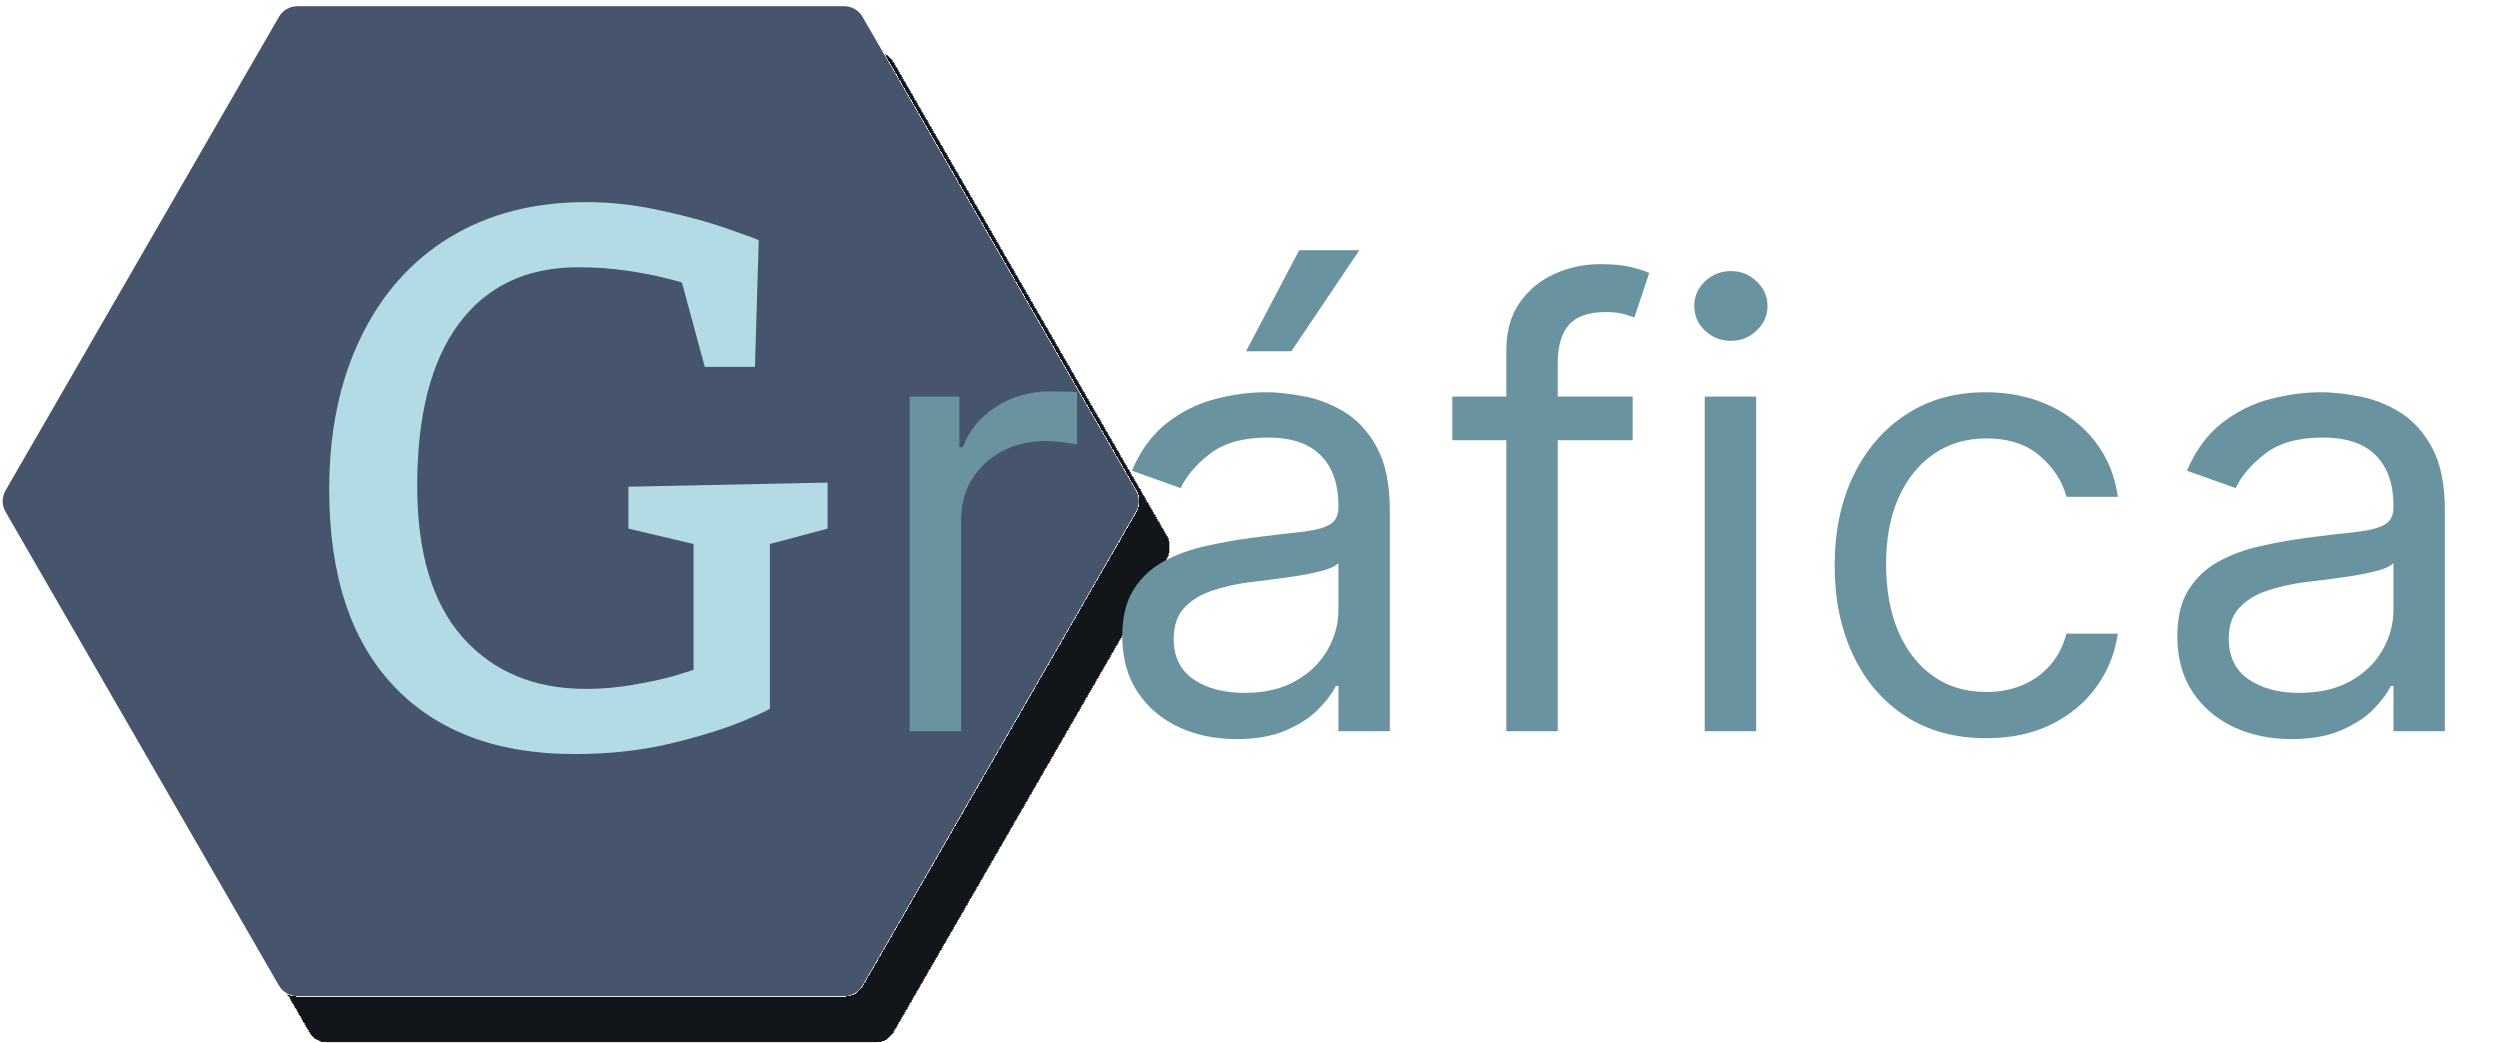
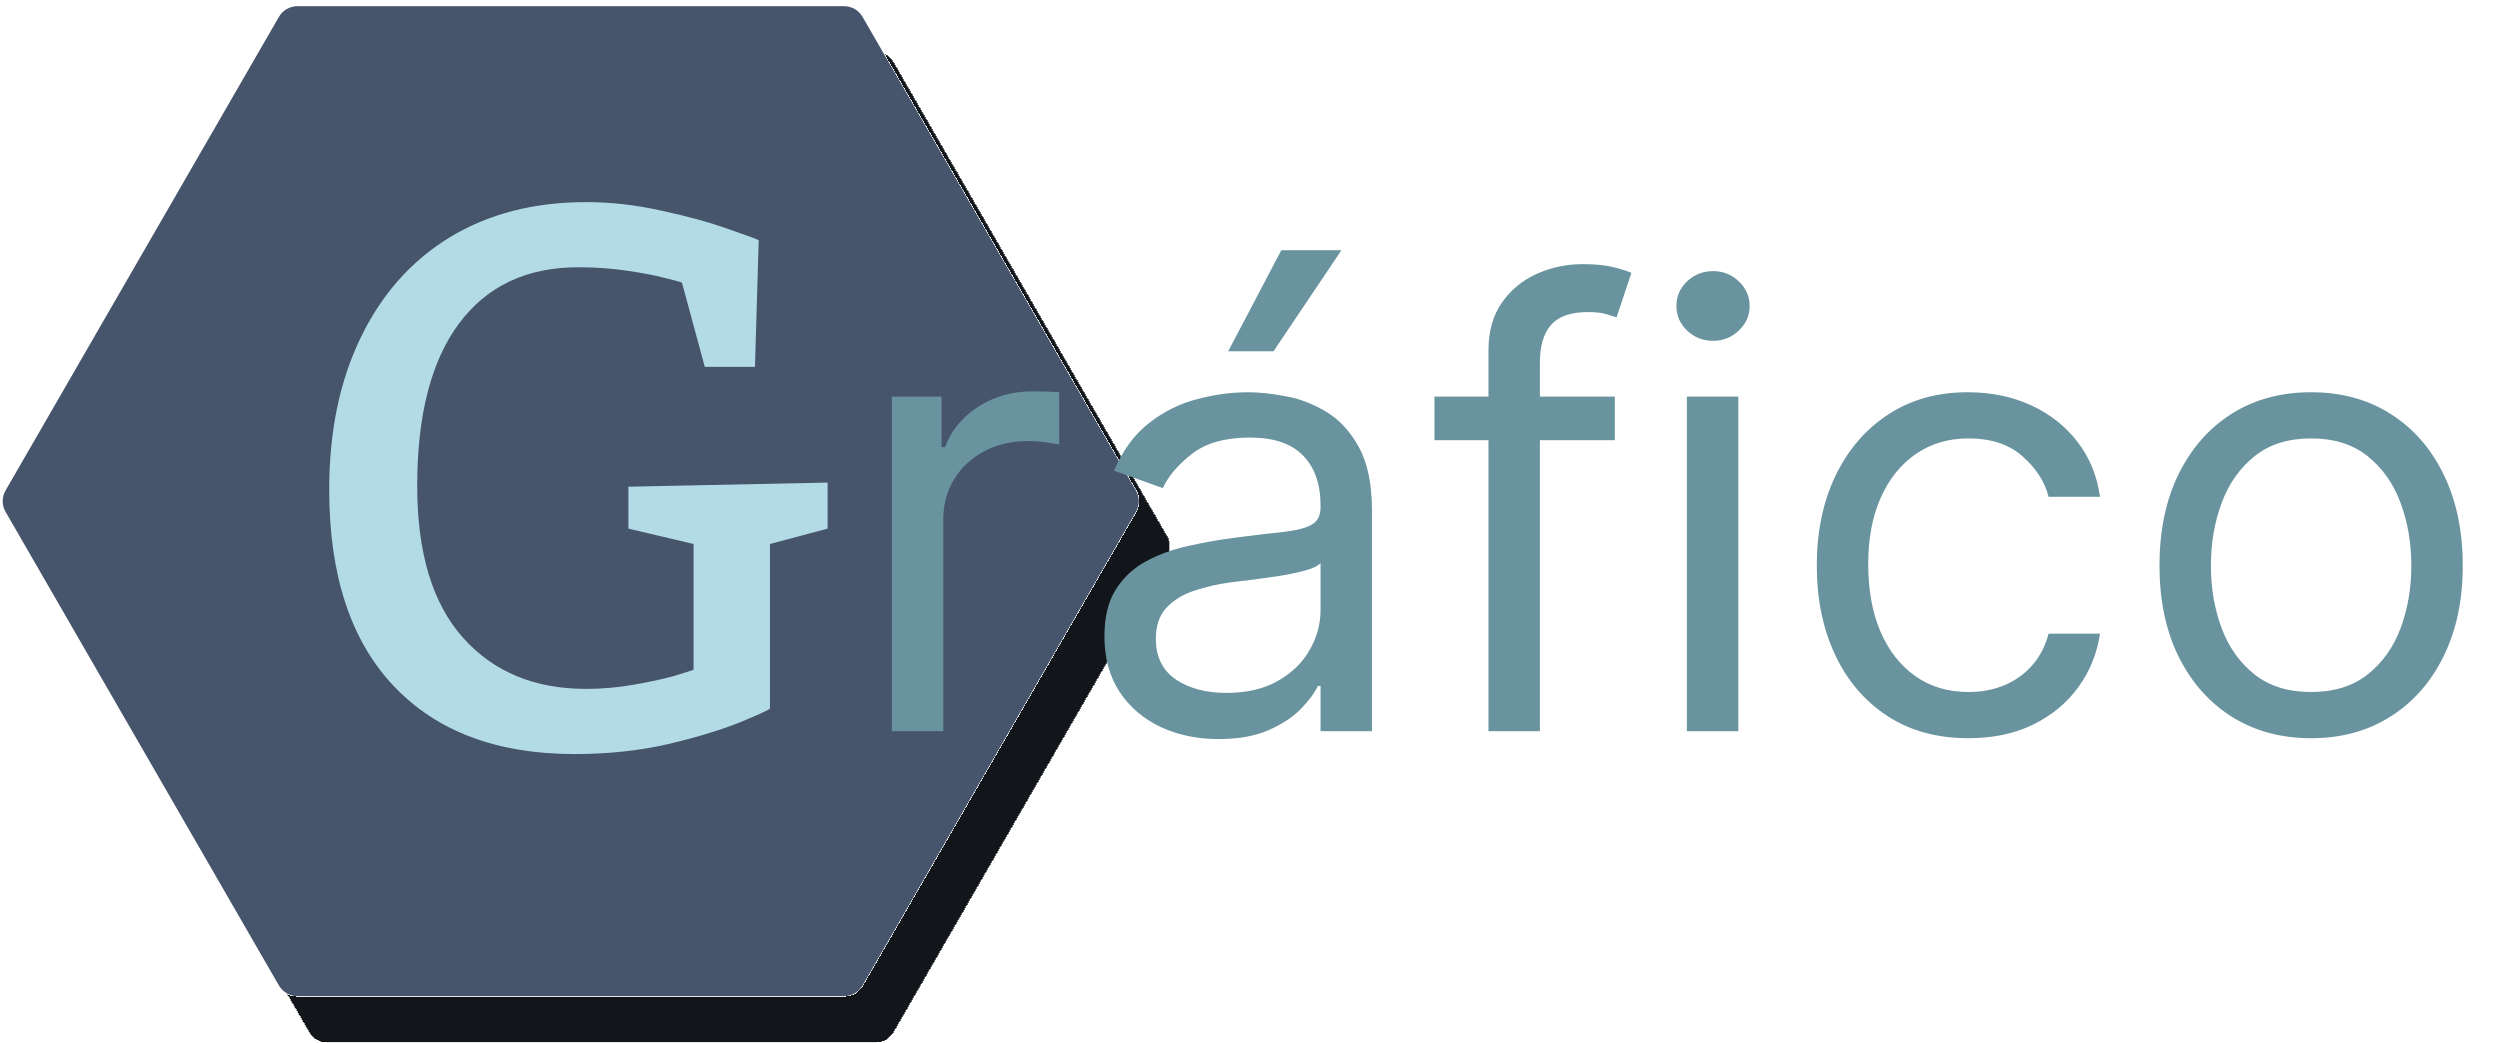
<svg xmlns="http://www.w3.org/2000/svg" width="163" height="68" viewBox="0 0 163 68" fill="none">
  <g filter="url(#filter0_d_112_13)">
    <path d="M74.064 31.984C74.311 32.412 74.311 32.94 74.064 33.368L56.237 64.255C55.99 64.683 55.533 64.947 55.039 64.947L19.385 64.947C18.891 64.947 18.434 64.683 18.187 64.255L0.36 33.368C0.113 32.94 0.113 32.412 0.36 31.984L18.187 1.098C18.434 0.669 18.891 0.405 19.385 0.405L55.039 0.405C55.533 0.405 55.99 0.669 56.237 1.098L74.064 31.984Z" fill="#46556B" />
  </g>
  <path d="M50.2 46.186C50.2 46.251 49.574 46.544 48.32 47.065C47.083 47.569 45.513 48.05 43.608 48.505C41.704 48.945 39.653 49.164 37.456 49.164C32.394 49.164 28.463 47.683 25.664 44.721C22.865 41.759 21.465 37.495 21.465 31.928C21.465 28.136 22.148 24.832 23.516 22.016C24.883 19.184 26.82 17.003 29.326 15.473C31.849 13.943 34.811 13.178 38.213 13.178C39.84 13.178 41.484 13.365 43.145 13.74C44.821 14.098 46.294 14.505 47.563 14.96C48.833 15.4 49.468 15.636 49.468 15.668L49.224 23.92H45.952L44.463 18.427C44.3 18.362 43.91 18.256 43.291 18.11C42.672 17.947 41.859 17.792 40.85 17.646C39.857 17.499 38.807 17.426 37.7 17.426C34.331 17.426 31.735 18.655 29.912 21.113C28.105 23.554 27.202 27.078 27.202 31.684C27.202 36.046 28.195 39.342 30.181 41.572C32.166 43.801 34.844 44.916 38.213 44.916C39.238 44.916 40.264 44.827 41.289 44.648C42.331 44.469 43.202 44.282 43.901 44.086C44.601 43.875 45.041 43.736 45.22 43.671V35.468L40.972 34.467V31.733L53.96 31.464V34.467L50.2 35.468V46.186Z" fill="#B3DBE6" />
-   <path d="M59.313 47.676V25.858H62.552V29.154H62.779C63.177 28.074 63.897 27.198 64.938 26.526C65.98 25.853 67.154 25.517 68.461 25.517C68.707 25.517 69.015 25.522 69.384 25.531C69.754 25.541 70.033 25.555 70.222 25.574V28.983C70.109 28.955 69.848 28.912 69.441 28.855C69.043 28.789 68.622 28.756 68.177 28.756C67.116 28.756 66.169 28.978 65.336 29.423C64.512 29.859 63.859 30.465 63.376 31.241C62.902 32.009 62.666 32.885 62.666 33.869V47.676H59.313ZM80.617 48.188C79.234 48.188 77.979 47.927 76.852 47.406C75.725 46.876 74.831 46.114 74.168 45.119C73.505 44.116 73.173 42.904 73.173 41.483C73.173 40.233 73.42 39.22 73.912 38.443C74.404 37.657 75.063 37.042 75.886 36.597C76.71 36.152 77.619 35.82 78.614 35.602C79.618 35.375 80.626 35.195 81.639 35.063C82.965 34.892 84.04 34.764 84.864 34.679C85.697 34.584 86.303 34.428 86.682 34.21C87.07 33.992 87.264 33.614 87.264 33.074V32.96C87.264 31.559 86.881 30.47 86.114 29.693C85.356 28.917 84.206 28.529 82.662 28.529C81.062 28.529 79.807 28.879 78.898 29.58C77.989 30.28 77.35 31.029 76.98 31.824L73.798 30.688C74.367 29.362 75.124 28.33 76.071 27.591C77.028 26.843 78.069 26.322 79.196 26.029C80.332 25.725 81.45 25.574 82.548 25.574C83.249 25.574 84.054 25.659 84.963 25.83C85.882 25.991 86.767 26.327 87.619 26.838C88.481 27.349 89.196 28.121 89.764 29.154C90.332 30.186 90.617 31.568 90.617 33.301V47.676H87.264V44.722H87.094C86.867 45.195 86.488 45.702 85.957 46.242C85.427 46.781 84.722 47.241 83.841 47.619C82.96 47.998 81.885 48.188 80.617 48.188ZM81.128 45.176C82.454 45.176 83.571 44.916 84.48 44.395C85.399 43.874 86.09 43.202 86.554 42.378C87.028 41.554 87.264 40.688 87.264 39.779V36.71C87.122 36.881 86.81 37.037 86.327 37.179C85.853 37.312 85.304 37.43 84.679 37.534C84.064 37.629 83.462 37.714 82.875 37.79C82.297 37.856 81.829 37.913 81.469 37.96C80.598 38.074 79.783 38.259 79.026 38.514C78.278 38.761 77.671 39.135 77.207 39.636C76.753 40.129 76.526 40.801 76.526 41.654C76.526 42.818 76.957 43.699 77.818 44.295C78.689 44.883 79.793 45.176 81.128 45.176ZM81.242 22.904L84.707 16.313H88.628L84.196 22.904H81.242ZM106.451 25.858V28.699H94.69V25.858H106.451ZM98.212 47.676V22.847C98.212 21.597 98.506 20.555 99.093 19.722C99.68 18.888 100.443 18.263 101.38 17.847C102.318 17.43 103.307 17.222 104.349 17.222C105.173 17.222 105.845 17.288 106.366 17.421C106.887 17.553 107.275 17.676 107.531 17.79L106.565 20.688C106.394 20.631 106.158 20.56 105.854 20.474C105.561 20.389 105.173 20.347 104.69 20.347C103.582 20.347 102.782 20.626 102.289 21.185C101.806 21.743 101.565 22.563 101.565 23.642V47.676H98.212ZM111.149 47.676V25.858H114.502V47.676H111.149ZM112.854 22.222C112.2 22.222 111.637 21.999 111.163 21.554C110.699 21.109 110.467 20.574 110.467 19.949C110.467 19.324 110.699 18.789 111.163 18.344C111.637 17.899 112.2 17.676 112.854 17.676C113.507 17.676 114.066 17.899 114.53 18.344C115.003 18.789 115.24 19.324 115.24 19.949C115.24 20.574 115.003 21.109 114.53 21.554C114.066 21.999 113.507 22.222 112.854 22.222ZM129.505 48.131C127.46 48.131 125.698 47.648 124.221 46.682C122.744 45.716 121.607 44.386 120.812 42.69C120.016 40.995 119.619 39.059 119.619 36.881C119.619 34.665 120.026 32.709 120.84 31.014C121.664 29.31 122.81 27.979 124.278 27.023C125.755 26.057 127.479 25.574 129.448 25.574C130.982 25.574 132.365 25.858 133.596 26.426C134.827 26.994 135.836 27.79 136.622 28.813C137.408 29.835 137.895 31.029 138.085 32.392H134.732C134.477 31.398 133.908 30.517 133.028 29.75C132.157 28.974 130.982 28.585 129.505 28.585C128.198 28.585 127.052 28.926 126.068 29.608C125.092 30.28 124.33 31.232 123.781 32.463C123.241 33.685 122.971 35.119 122.971 36.767C122.971 38.453 123.236 39.92 123.766 41.17C124.306 42.42 125.064 43.391 126.039 44.082C127.024 44.774 128.179 45.119 129.505 45.119C130.376 45.119 131.167 44.968 131.877 44.665C132.587 44.362 133.189 43.926 133.681 43.358C134.174 42.79 134.524 42.108 134.732 41.313H138.085C137.895 42.6 137.426 43.761 136.678 44.793C135.94 45.815 134.96 46.63 133.738 47.236C132.526 47.832 131.115 48.131 129.505 48.131ZM149.406 48.188C148.023 48.188 146.768 47.927 145.641 47.406C144.515 46.876 143.62 46.114 142.957 45.119C142.294 44.116 141.962 42.904 141.962 41.483C141.962 40.233 142.209 39.22 142.701 38.443C143.194 37.657 143.852 37.042 144.676 36.597C145.499 36.152 146.408 35.82 147.403 35.602C148.407 35.375 149.415 35.195 150.428 35.063C151.754 34.892 152.829 34.764 153.653 34.679C154.486 34.584 155.092 34.428 155.471 34.21C155.859 33.992 156.053 33.614 156.053 33.074V32.96C156.053 31.559 155.67 30.47 154.903 29.693C154.145 28.917 152.995 28.529 151.451 28.529C149.851 28.529 148.596 28.879 147.687 29.58C146.778 30.28 146.139 31.029 145.769 31.824L142.587 30.688C143.156 29.362 143.913 28.33 144.86 27.591C145.817 26.843 146.858 26.322 147.985 26.029C149.122 25.725 150.239 25.574 151.337 25.574C152.038 25.574 152.843 25.659 153.752 25.83C154.671 25.991 155.556 26.327 156.408 26.838C157.27 27.349 157.985 28.121 158.553 29.154C159.122 30.186 159.406 31.568 159.406 33.301V47.676H156.053V44.722H155.883C155.656 45.195 155.277 45.702 154.747 46.242C154.216 46.781 153.511 47.241 152.63 47.619C151.749 47.998 150.675 48.188 149.406 48.188ZM149.917 45.176C151.243 45.176 152.36 44.916 153.269 44.395C154.188 43.874 154.879 43.202 155.343 42.378C155.817 41.554 156.053 40.688 156.053 39.779V36.71C155.911 36.881 155.599 37.037 155.116 37.179C154.642 37.312 154.093 37.43 153.468 37.534C152.853 37.629 152.251 37.714 151.664 37.79C151.087 37.856 150.618 37.913 150.258 37.96C149.387 38.074 148.572 38.259 147.815 38.514C147.067 38.761 146.461 39.135 145.997 39.636C145.542 40.129 145.315 40.801 145.315 41.654C145.315 42.818 145.746 43.699 146.607 44.295C147.479 44.883 148.582 45.176 149.917 45.176Z" fill="#69949F" />
+   <path d="M58.149 47.676V25.858H61.388V29.154H61.615C62.013 28.074 62.733 27.198 63.774 26.526C64.816 25.853 65.99 25.517 67.297 25.517C67.543 25.517 67.851 25.522 68.22 25.531C68.59 25.541 68.869 25.555 69.058 25.574V28.983C68.945 28.955 68.684 28.912 68.277 28.855C67.879 28.789 67.458 28.756 67.013 28.756C65.952 28.756 65.005 28.978 64.172 29.423C63.348 29.859 62.695 30.465 62.212 31.241C61.738 32.009 61.502 32.885 61.502 33.869V47.676H58.149ZM79.453 48.188C78.07 48.188 76.815 47.927 75.688 47.406C74.561 46.876 73.666 46.114 73.004 45.119C72.341 44.116 72.009 42.904 72.009 41.483C72.009 40.233 72.255 39.22 72.748 38.443C73.24 37.657 73.898 37.042 74.722 36.597C75.546 36.152 76.455 35.82 77.45 35.602C78.454 35.375 79.462 35.195 80.475 35.063C81.801 34.892 82.876 34.764 83.7 34.679C84.533 34.584 85.139 34.428 85.518 34.21C85.906 33.992 86.1 33.614 86.1 33.074V32.96C86.1 31.559 85.717 30.47 84.95 29.693C84.192 28.917 83.041 28.529 81.498 28.529C79.898 28.529 78.643 28.879 77.734 29.58C76.825 30.28 76.186 31.029 75.816 31.824L72.634 30.688C73.203 29.362 73.96 28.33 74.907 27.591C75.864 26.843 76.905 26.322 78.032 26.029C79.168 25.725 80.286 25.574 81.384 25.574C82.085 25.574 82.89 25.659 83.799 25.83C84.718 25.991 85.603 26.327 86.455 26.838C87.317 27.349 88.032 28.121 88.6 29.154C89.168 30.186 89.453 31.568 89.453 33.301V47.676H86.1V44.722H85.93C85.703 45.195 85.324 45.702 84.793 46.242C84.263 46.781 83.558 47.241 82.677 47.619C81.796 47.998 80.721 48.188 79.453 48.188ZM79.964 45.176C81.29 45.176 82.407 44.916 83.316 44.395C84.235 43.874 84.926 43.202 85.39 42.378C85.864 41.554 86.1 40.688 86.1 39.779V36.71C85.958 36.881 85.646 37.037 85.163 37.179C84.689 37.312 84.14 37.43 83.515 37.534C82.9 37.629 82.298 37.714 81.711 37.79C81.133 37.856 80.665 37.913 80.305 37.96C79.434 38.074 78.619 38.259 77.862 38.514C77.114 38.761 76.507 39.135 76.043 39.636C75.589 40.129 75.362 40.801 75.362 41.654C75.362 42.818 75.793 43.699 76.654 44.295C77.525 44.883 78.629 45.176 79.964 45.176ZM80.078 22.904L83.543 16.313H87.464L83.032 22.904H80.078ZM105.287 25.858V28.699H93.526V25.858H105.287ZM97.048 47.676V22.847C97.048 21.597 97.342 20.555 97.929 19.722C98.516 18.888 99.278 18.263 100.216 17.847C101.153 17.43 102.143 17.222 103.185 17.222C104.009 17.222 104.681 17.288 105.202 17.421C105.723 17.553 106.111 17.676 106.367 17.79L105.401 20.688C105.23 20.631 104.993 20.56 104.69 20.474C104.397 20.389 104.009 20.347 103.526 20.347C102.418 20.347 101.618 20.626 101.125 21.185C100.642 21.743 100.401 22.563 100.401 23.642V47.676H97.048ZM109.985 47.676V25.858H113.337V47.676H109.985ZM111.69 22.222C111.036 22.222 110.473 21.999 109.999 21.554C109.535 21.109 109.303 20.574 109.303 19.949C109.303 19.324 109.535 18.789 109.999 18.344C110.473 17.899 111.036 17.676 111.69 17.676C112.343 17.676 112.902 17.899 113.366 18.344C113.839 18.789 114.076 19.324 114.076 19.949C114.076 20.574 113.839 21.109 113.366 21.554C112.902 21.999 112.343 22.222 111.69 22.222ZM128.341 48.131C126.296 48.131 124.534 47.648 123.057 46.682C121.58 45.716 120.443 44.386 119.648 42.69C118.852 40.995 118.455 39.059 118.455 36.881C118.455 34.665 118.862 32.709 119.676 31.014C120.5 29.31 121.646 27.979 123.114 27.023C124.591 26.057 126.314 25.574 128.284 25.574C129.818 25.574 131.201 25.858 132.432 26.426C133.663 26.994 134.671 27.79 135.457 28.813C136.243 29.835 136.731 31.029 136.921 32.392H133.568C133.313 31.398 132.744 30.517 131.864 29.75C130.993 28.974 129.818 28.585 128.341 28.585C127.034 28.585 125.888 28.926 124.903 29.608C123.928 30.28 123.166 31.232 122.617 32.463C122.077 33.685 121.807 35.119 121.807 36.767C121.807 38.453 122.072 39.92 122.602 41.17C123.142 42.42 123.9 43.391 124.875 44.082C125.86 44.774 127.015 45.119 128.341 45.119C129.212 45.119 130.003 44.968 130.713 44.665C131.423 44.362 132.025 43.926 132.517 43.358C133.01 42.79 133.36 42.108 133.568 41.313H136.921C136.731 42.6 136.262 43.761 135.514 44.793C134.776 45.815 133.796 46.63 132.574 47.236C131.362 47.832 129.951 48.131 128.341 48.131ZM150.685 48.131C148.715 48.131 146.987 47.662 145.5 46.724C144.023 45.787 142.868 44.475 142.034 42.79C141.21 41.104 140.798 39.135 140.798 36.881C140.798 34.608 141.21 32.624 142.034 30.929C142.868 29.234 144.023 27.918 145.5 26.98C146.987 26.043 148.715 25.574 150.685 25.574C152.654 25.574 154.378 26.043 155.855 26.98C157.342 27.918 158.497 29.234 159.321 30.929C160.154 32.624 160.571 34.608 160.571 36.881C160.571 39.135 160.154 41.104 159.321 42.79C158.497 44.475 157.342 45.787 155.855 46.724C154.378 47.662 152.654 48.131 150.685 48.131ZM150.685 45.119C152.181 45.119 153.412 44.736 154.378 43.969C155.344 43.202 156.059 42.193 156.523 40.943C156.987 39.693 157.219 38.339 157.219 36.881C157.219 35.422 156.987 34.063 156.523 32.804C156.059 31.545 155.344 30.527 154.378 29.75C153.412 28.974 152.181 28.585 150.685 28.585C149.189 28.585 147.957 28.974 146.992 29.75C146.026 30.527 145.311 31.545 144.847 32.804C144.383 34.063 144.151 35.422 144.151 36.881C144.151 38.339 144.383 39.693 144.847 40.943C145.311 42.193 146.026 43.202 146.992 43.969C147.957 44.736 149.189 45.119 150.685 45.119Z" fill="#69949F" />
  <defs>
    <filter id="filter0_d_112_13" x="0.175" y="0.405" width="76.075" height="67.541" filterUnits="userSpaceOnUse" color-interpolation-filters="sRGB">
      <feFlood flood-opacity="0" result="BackgroundImageFix" />
      <feColorMatrix in="SourceAlpha" type="matrix" values="0 0 0 0 0 0 0 0 0 0 0 0 0 0 0 0 0 0 127 0" result="hardAlpha" />
      <feOffset dx="2" dy="3" />
      <feComposite in2="hardAlpha" operator="out" />
      <feColorMatrix type="matrix" values="0 0 0 0 0.071 0 0 0 0 0.086 0 0 0 0 0.106 0 0 0 1 0" />
      <feBlend mode="normal" in2="BackgroundImageFix" result="effect1_dropShadow_112_13" />
      <feBlend mode="normal" in="SourceGraphic" in2="effect1_dropShadow_112_13" result="shape" />
    </filter>
  </defs>
</svg>
